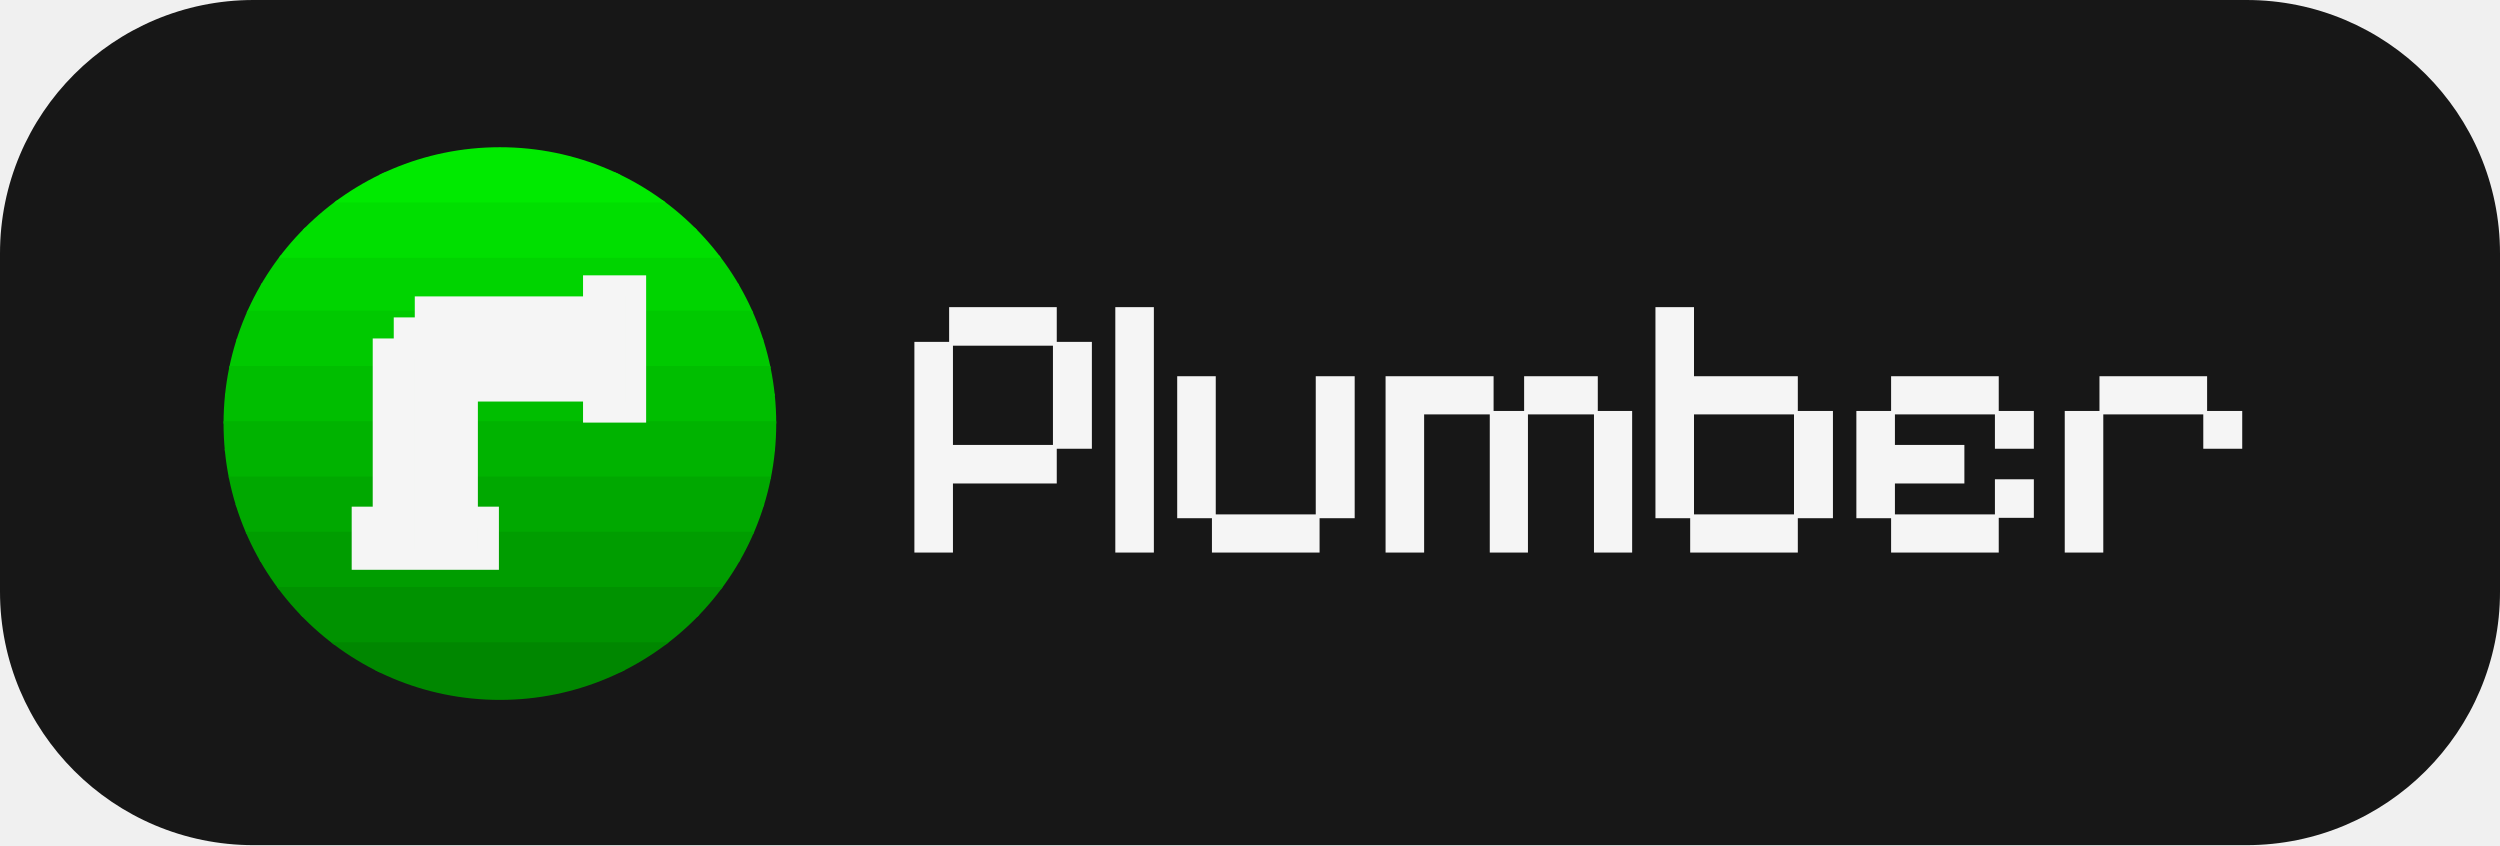
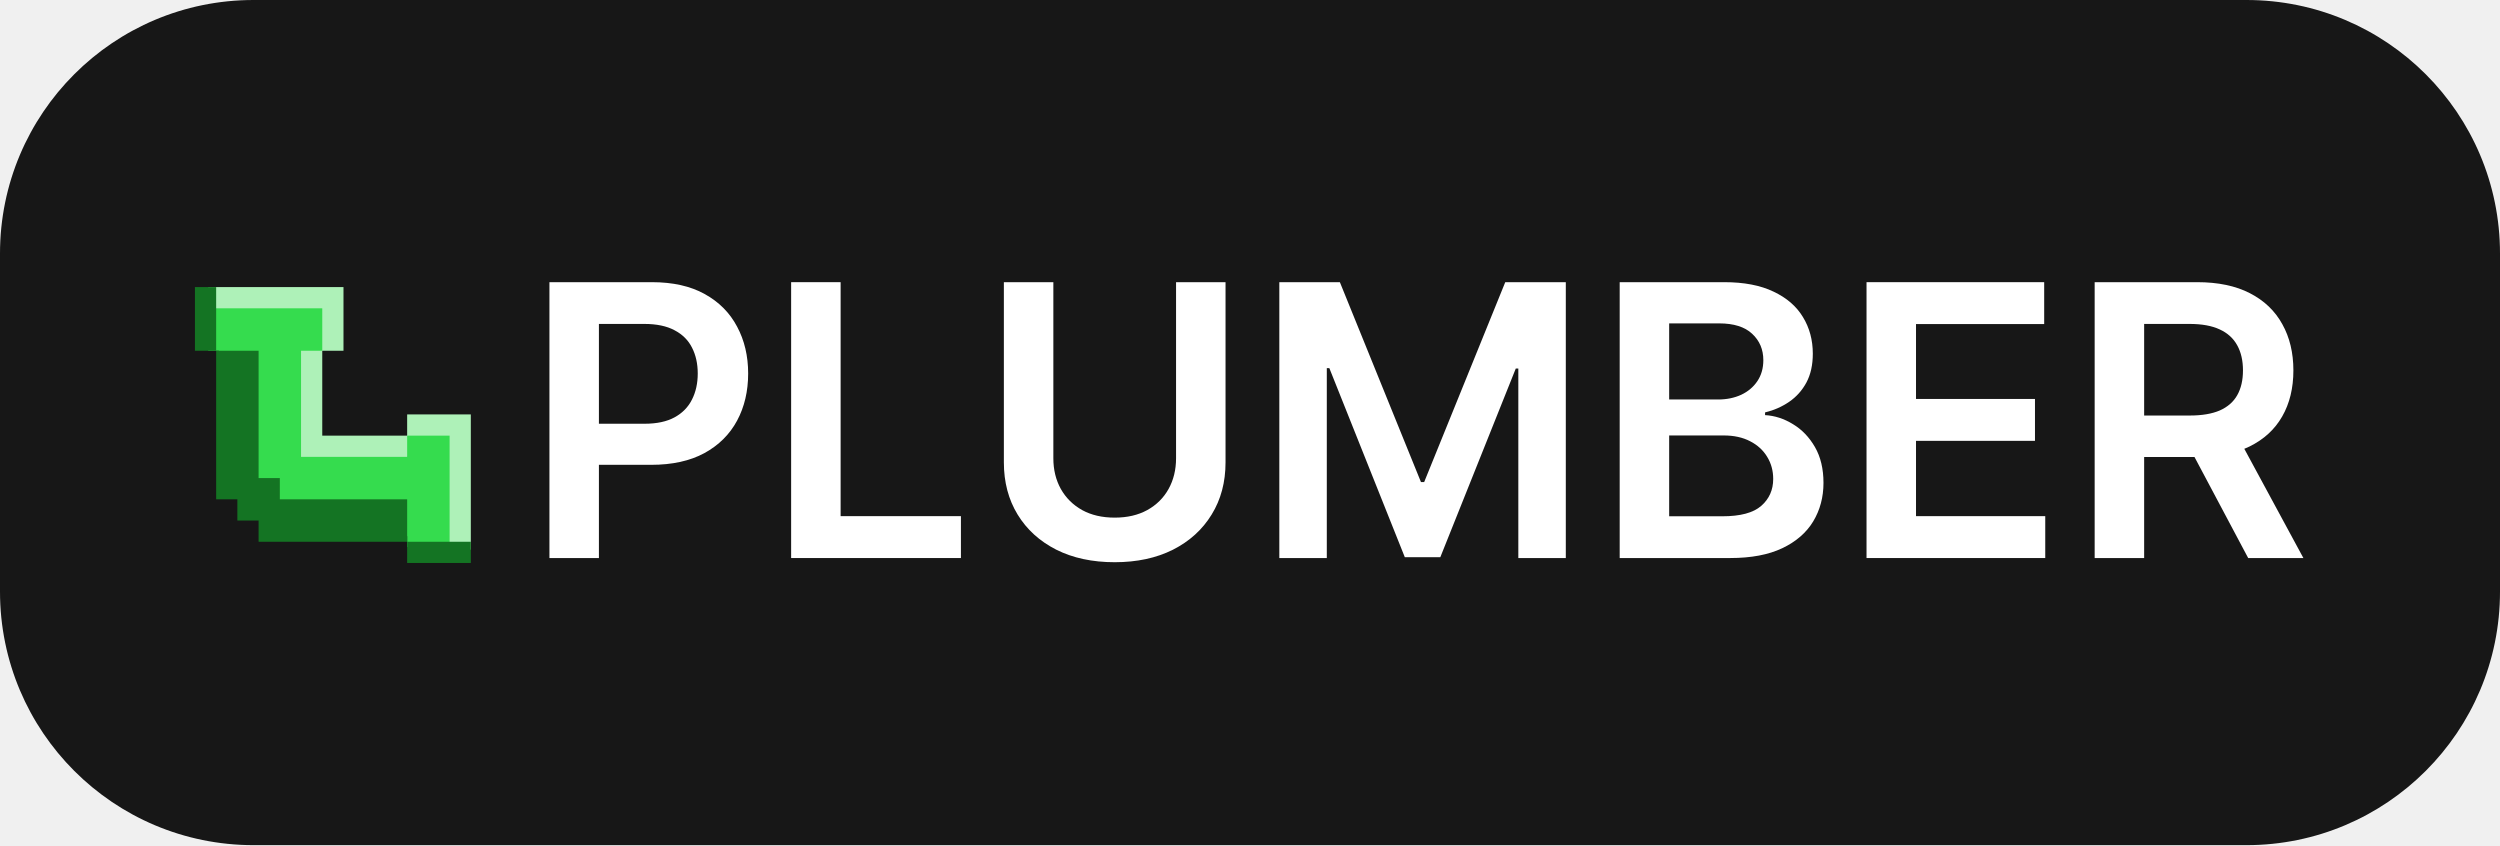
<svg xmlns="http://www.w3.org/2000/svg" width="917" height="310" viewBox="0 0 917 310" fill="none">
  <rect width="917" height="310" rx="93" fill="#171717" />
-   <path d="M335.4 202.68V125.4H348.14V112.66H387.62V125.4H400.5V164.6H387.62V177.34H349.54V202.68H335.4ZM349.54 163.2H386.22V126.8H349.54V163.2ZM409.097 202.68V112.66H423.237V202.68H409.097ZM444.538 202.68V190.08H431.798V138H445.938V188.68H482.618V138H496.898V190.08H484.018V202.68H444.538ZM508.229 202.68V138H547.849V150.74H559.049V138H586.069V150.74H598.669V202.68H584.669V152H560.449V202.68H546.449V152H522.369V202.68H508.229ZM619.959 202.68V190.08H607.219V112.66H621.359V138H659.439V150.74H672.319V190.08H659.439V202.68H619.959ZM621.359 188.68H658.039V152H621.359V188.68ZM693.656 202.68V190.08H680.916V150.74H693.656V138H733.136V150.74H746.016V164.6H731.736V152H695.056V163.2H720.536V177.34H695.056V188.68H731.736V175.8H746.016V189.94H733.136V202.68H693.656ZM757.347 202.68V150.74H770.087V138H809.567V150.74H822.447V164.6H808.167V152H771.487V202.68H757.347Z" fill="#F5F5F5" />
-   <g clip-path="url(#clip0_1501_2137)">
-     <line x1="82" y1="99.18" x2="284.723" y2="99.18" stroke="#00D400" stroke-width="11" />
-     <line x1="82" y1="109.316" x2="284.723" y2="109.316" stroke="#00D400" stroke-width="11" />
-     <line x1="82" y1="89.043" x2="284.723" y2="89.043" stroke="#00DF00" stroke-width="11" />
-     <line x1="82" y1="78.91" x2="284.723" y2="78.91" stroke="#00DF00" stroke-width="11" />
-     <line x1="82" y1="68.773" x2="284.723" y2="68.773" stroke="#00EA00" stroke-width="11" />
-     <line x1="82" y1="58.637" x2="284.723" y2="58.637" stroke="#00EA00" stroke-width="11" />
-     <line x1="82" y1="119.453" x2="284.723" y2="119.453" stroke="#00C900" stroke-width="11" />
-     <line x1="82" y1="129.59" x2="284.723" y2="129.59" stroke="#00C900" stroke-width="11" />
-     <line x1="82" y1="139.727" x2="284.723" y2="139.727" stroke="#00BE00" stroke-width="11" />
-     <line x1="82" y1="149.863" x2="284.723" y2="149.863" stroke="#00BE00" stroke-width="11" />
-     <line x1="82" y1="159.996" x2="284.723" y2="159.996" stroke="#00B300" stroke-width="11" />
-     <line x1="82" y1="170.133" x2="284.723" y2="170.133" stroke="#00B300" stroke-width="11" />
-     <line x1="82" y1="180.27" x2="284.723" y2="180.27" stroke="#00A800" stroke-width="11" />
-     <line x1="82" y1="190.406" x2="284.723" y2="190.406" stroke="#00A800" stroke-width="11" />
-     <line x1="82" y1="200.543" x2="284.723" y2="200.543" stroke="#009D00" stroke-width="11" />
-     <line x1="82" y1="210.68" x2="284.723" y2="210.68" stroke="#009D00" stroke-width="11" />
-     <line x1="82" y1="220.816" x2="284.723" y2="220.816" stroke="#009200" stroke-width="11" />
-     <line x1="82" y1="230.949" x2="284.723" y2="230.949" stroke="#009200" stroke-width="11" />
-     <line x1="82" y1="241.086" x2="284.723" y2="241.086" stroke="#008700" stroke-width="11" />
-     <line x1="82" y1="251.227" x2="284.723" y2="251.227" stroke="#008700" stroke-width="11" />
-     <path d="M237 104.855H213.857M233.144 108.712V116.426M233.144 116.428V147.283M237 151.142H213.857M167.572 143.428H221.572M221.572 112.569H152.143M136.714 127.998H152.143M144.429 120.285H159.858M140.571 131.855V147.283M140.571 147.285V170.426M171.429 147.285V170.426M171.429 170.428V185.856M167.572 189.711H183M144.429 189.712H129.001M140.571 185.856V170.428M132.857 193.568V201.283M179.144 193.568V201.283M129 205.141H183M225.429 108.712V147.283M156 124.142V201.285M163.715 116.428V201.285M167.572 197.428H175.286M136.714 197.428H144.428M148.285 201.285V131.856M167.572 120.285H221.572M167.572 127.998H221.572M167.572 135.711H221.572" stroke="#F5F5F5" stroke-width="7.714" />
+   <g transform="translate(71.5 103.5)">
+     <path d="M54.492 25.155H46.706V56.293L77.845 56.293V48.509H101.198V98.135H91.468V64.077H77.845V66.024L28.219 66.024L28.219 56.293H36.976L36.976 12.505H38.923V11.533L4.866 11.533L4.866 1.802L54.492 1.802L54.492 25.155Z" fill="#AEF1B8" />
+     <path d="M46.709 25.155H38.922L38.922 64.078L77.846 64.078V56.293H93.415V97.161H77.846V93.168L29.909 93.168L29.909 73.809H8.757L8.757 25.155H4.867L4.867 9.586L46.709 9.586V25.155Z" fill="#35DC4E" />
+     <path d="M101.198 103H77.845V95.216H101.198V103ZM23.352 71.862H31.139L31.139 79.647L77.845 79.647V95.215L23.354 95.215V87.431H15.569L15.569 79.647H7.784L7.784 25.155L23.352 25.155L23.352 71.862ZM7.784 25.155H0L0 1.802L7.784 1.802L7.784 25.155Z" fill="#147423" />
+     <path d="M130.032 101.189V0H167.603C175.3 0 181.758 1.449 186.976 4.348C192.227 7.247 196.19 11.232 198.864 16.305C201.571 21.345 202.925 27.076 202.925 33.499C202.925 39.988 201.571 45.752 198.864 50.792C196.157 55.832 192.162 59.801 186.878 62.699C181.595 65.565 175.088 66.998 167.359 66.998H142.458V51.928H164.913C169.413 51.928 173.099 51.138 175.969 49.557C178.839 47.976 180.959 45.802 182.329 43.035C183.731 40.268 184.432 37.089 184.432 33.499C184.432 29.909 183.731 26.746 182.329 24.012C180.959 21.279 178.823 19.154 175.92 17.639C173.05 16.091 169.348 15.317 164.815 15.317H148.182V101.189H130.032Z" fill="white" />
+     <path d="M218.689 101.189V0H236.839V85.823H280.966V101.189H218.689Z" fill="white" />
+     <path d="M359.877 0H378.026V66.109C378.026 73.355 376.33 79.729 372.939 85.23C369.579 90.73 364.85 95.029 358.751 98.125C352.653 101.189 345.526 102.72 337.373 102.72C329.187 102.72 322.044 101.189 315.945 98.125C309.846 95.029 305.117 90.73 301.758 85.23C298.399 79.729 296.719 73.355 296.719 66.109V0H314.869V64.577C314.869 68.793 315.782 72.548 317.609 75.842C319.468 79.136 322.077 81.722 325.436 83.599C328.795 85.444 332.774 86.366 337.373 86.366C341.971 86.366 345.95 85.444 349.31 83.599C352.701 81.722 355.311 79.136 357.137 75.842C358.963 72.548 359.877 68.793 359.877 64.577V0Z" fill="white" />
+     <path d="M397.754 0H419.964L449.708 73.322H450.883L480.627 0H502.837V101.189H485.421V31.671H484.492L456.802 100.892H443.789L416.099 31.523H415.17V101.189H397.754V0Z" fill="white" />
+     <path d="M522.601 101.189V0H560.956C568.196 0 574.213 1.153 579.008 3.459C583.835 5.731 587.438 8.844 589.819 12.797C592.233 16.75 593.439 21.229 593.439 26.236C593.439 30.353 592.657 33.878 591.091 36.809C589.526 39.708 587.422 42.063 584.78 43.875C582.139 45.686 579.187 46.987 575.926 47.778V48.766C579.481 48.964 582.889 50.067 586.15 52.077C589.444 54.053 592.135 56.853 594.222 60.476C596.309 64.099 597.353 68.48 597.353 73.619C597.353 78.856 596.097 83.566 593.586 87.749C591.075 91.9 587.292 95.177 582.236 97.582C577.181 99.986 570.821 101.189 563.157 101.189H522.601ZM540.751 85.872H560.271C566.859 85.872 571.604 84.604 574.507 82.067C577.442 79.498 578.91 76.204 578.91 72.186C578.91 69.188 578.176 66.487 576.708 64.083C575.241 61.645 573.153 59.735 570.446 58.351C567.739 56.935 564.511 56.227 560.76 56.227H540.751V85.872ZM540.751 43.035H558.705C561.836 43.035 564.657 42.458 567.169 41.306C569.68 40.12 571.653 38.456 573.088 36.315C574.556 34.141 575.29 31.572 575.29 28.608C575.29 24.688 573.92 21.46 571.18 18.923C568.473 16.387 564.445 15.119 559.097 15.119H540.751V43.035Z" fill="white" />
+     <path d="M613.142 101.189V0H678.306V15.366H631.292V42.837H674.93V58.203H631.292V85.823H678.697V101.189H613.142Z" fill="white" />
+     <path d="M696.822 101.189V0H734.394C742.091 0 748.549 1.351 753.767 4.051C759.018 6.752 762.981 10.54 765.655 15.415C768.362 20.258 769.715 25.907 769.715 32.362C769.715 38.852 768.346 44.484 765.606 49.26C762.899 54.003 758.904 57.676 753.62 60.278C748.337 62.848 741.846 64.132 734.149 64.132H707.39V48.914H731.703C736.204 48.914 739.89 48.288 742.76 47.037C745.63 45.752 747.75 43.891 749.119 41.454C750.522 38.983 751.223 35.953 751.223 32.362C751.223 28.772 750.522 25.709 749.119 23.173C747.717 20.603 745.581 18.66 742.711 17.342C739.841 15.992 736.139 15.317 731.606 15.317H714.972V101.189H696.822ZM748.581 55.337L773.384 101.189H753.131L728.768 55.337H748.581Z" fill="white" />
  </g>
-   <defs>
-     <clipPath id="clip0_1501_2137">
-       <rect x="82" y="54" width="202.723" height="202.723" rx="101.362" fill="white" />
-     </clipPath>
-   </defs>
</svg>
